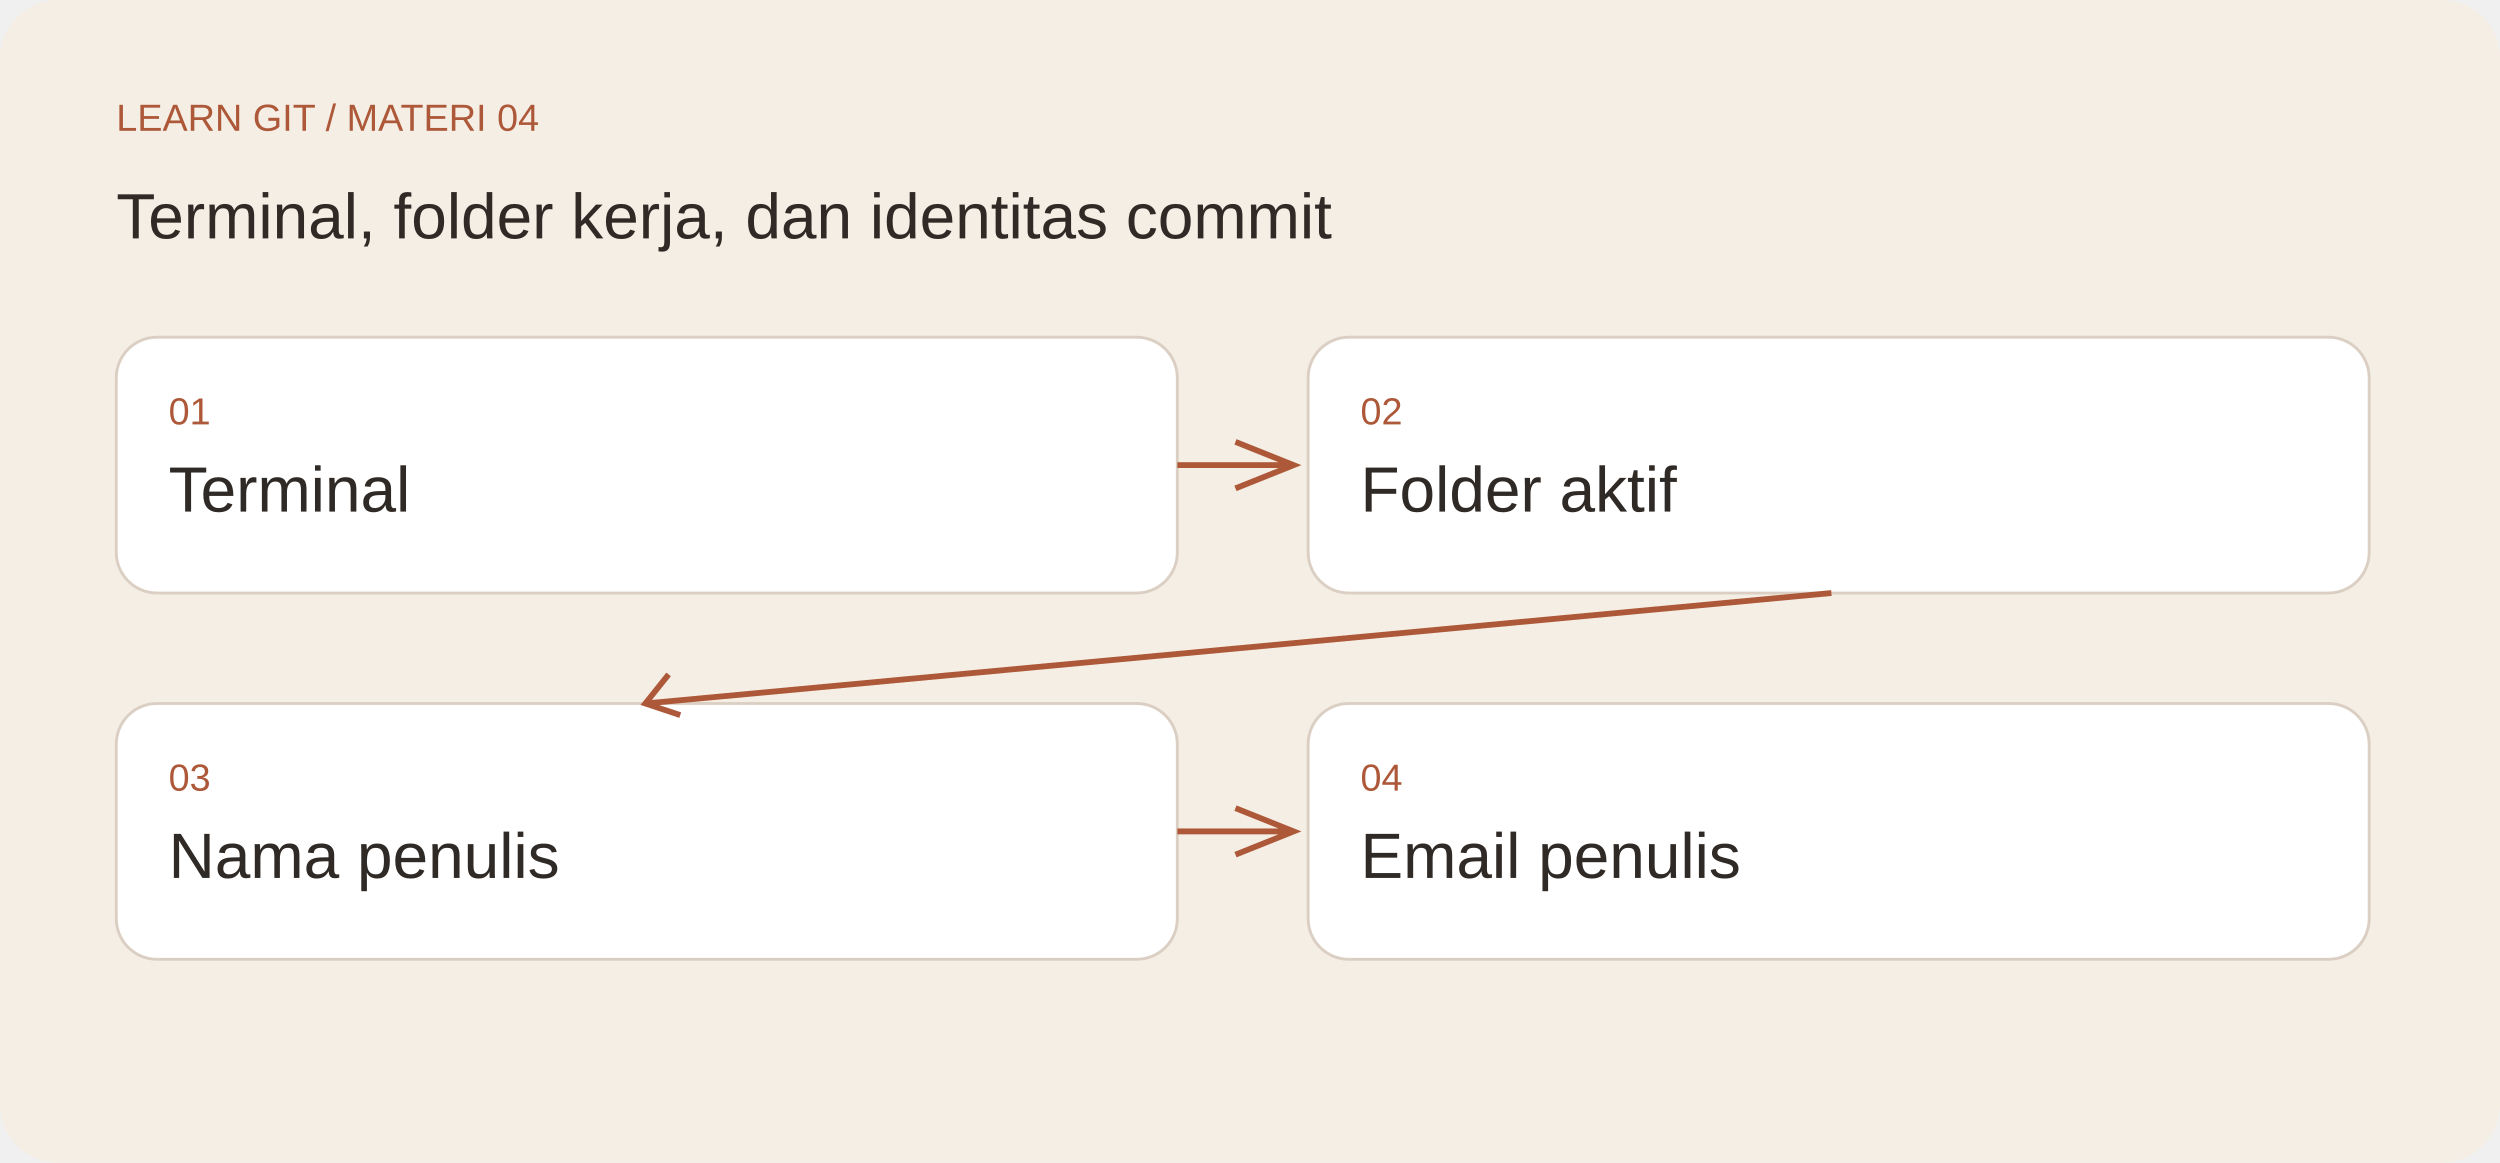
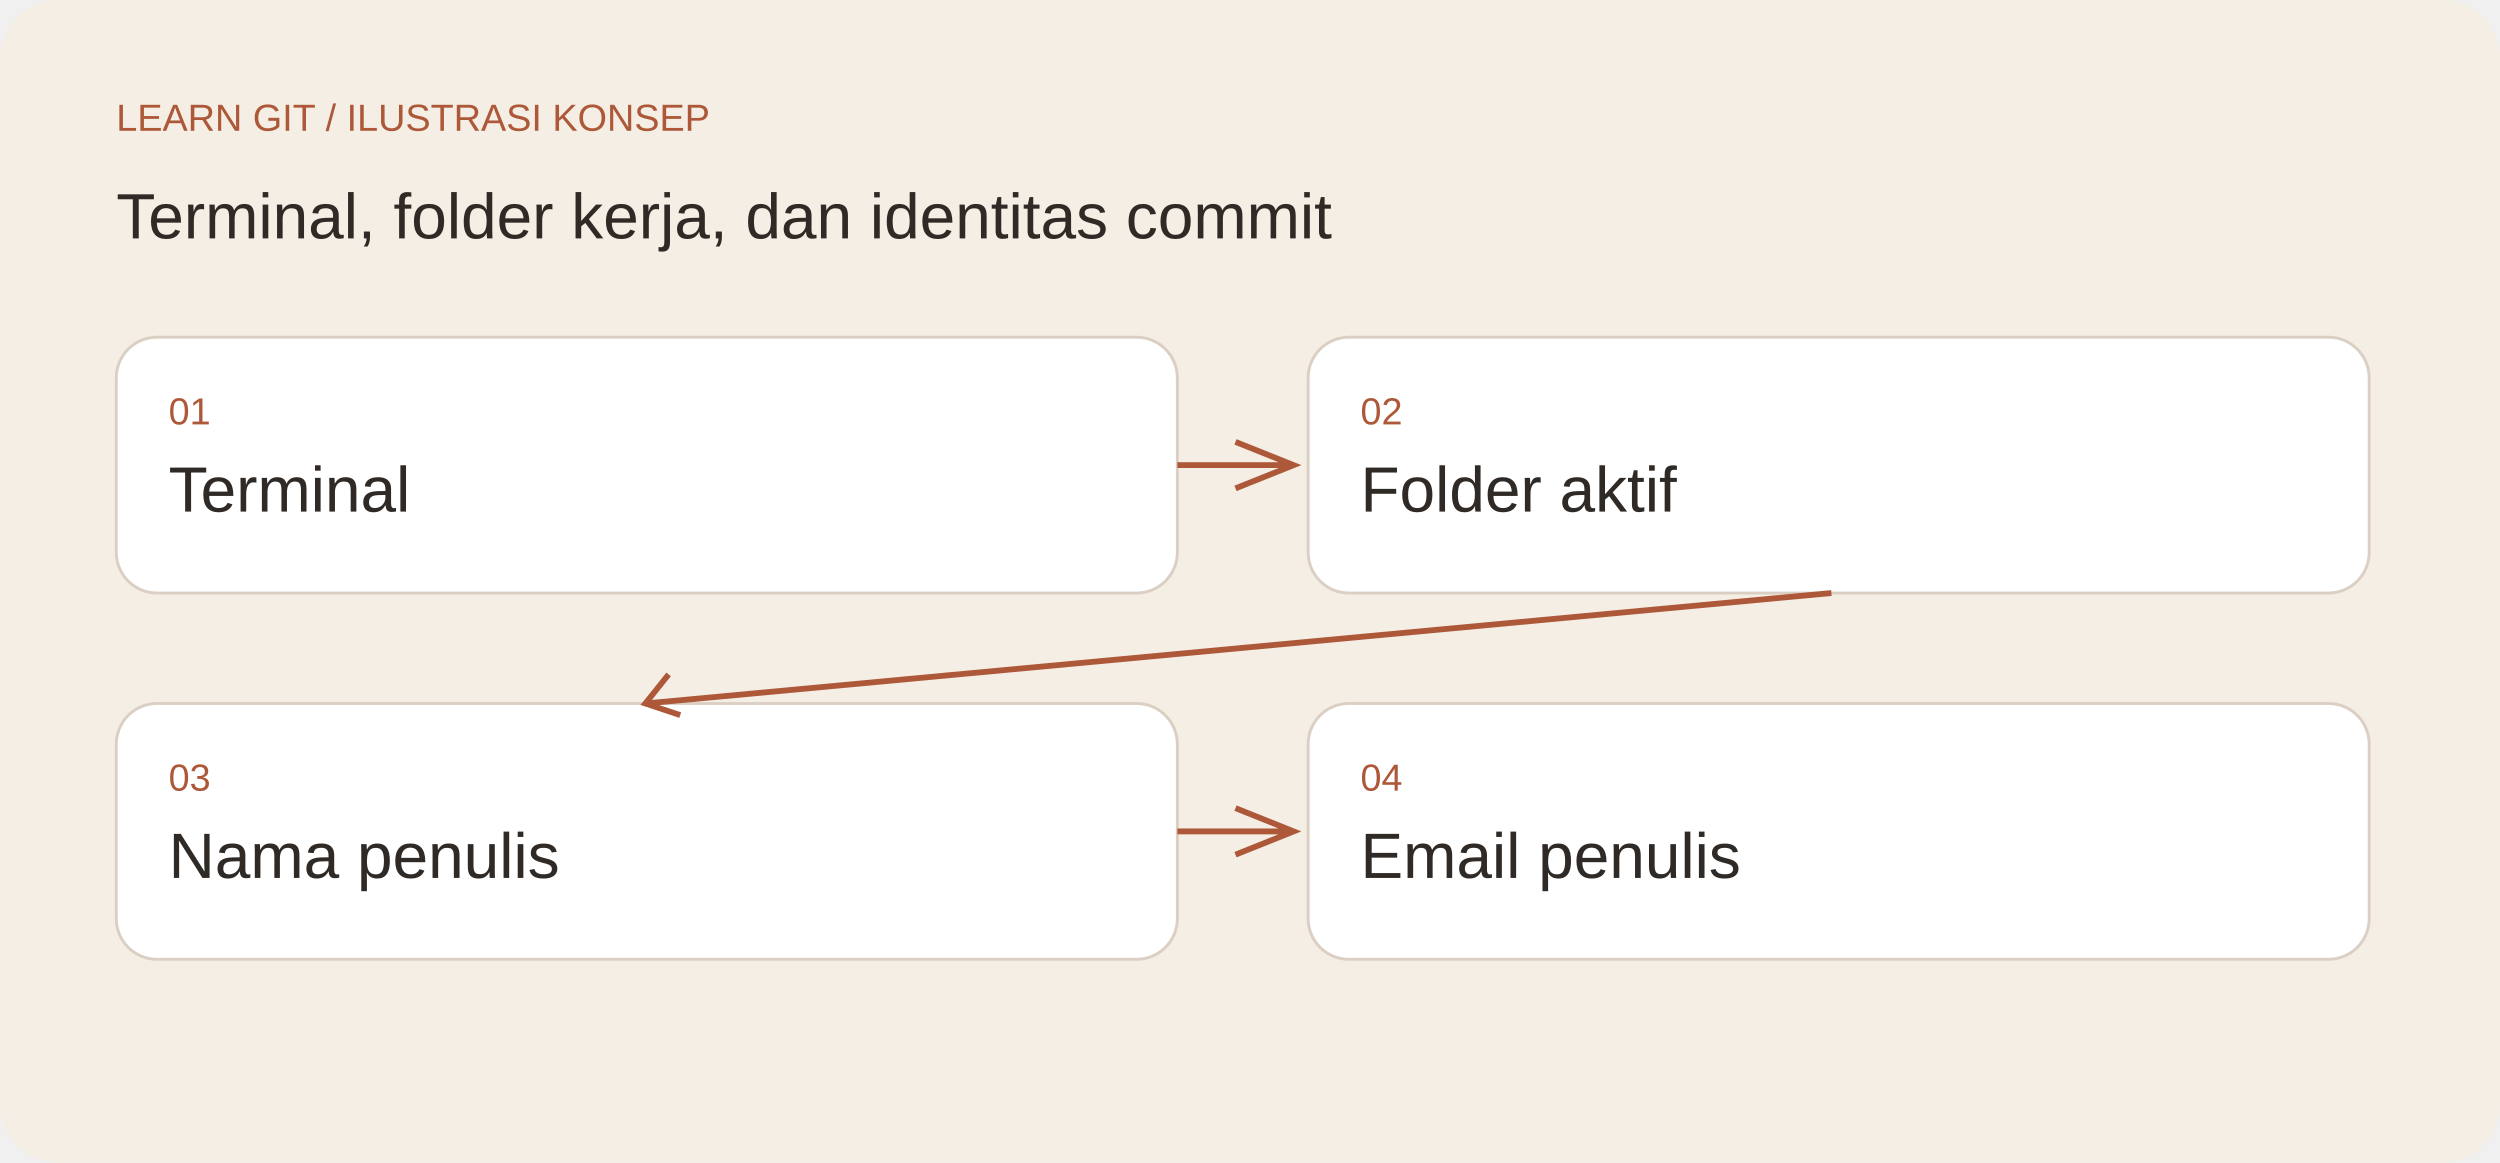
<svg xmlns="http://www.w3.org/2000/svg" width="860" height="400" viewBox="0 0 860 400">
  <rect width="860" height="400" rx="20" fill="#f5eee5" />
  <g font-family="Arial,sans-serif">
-     <text x="40" y="45" font-size="13" fill="#ad5838">LEARN GIT / MATERI 04</text>
+     <text x="40" y="45" font-size="13" fill="#ad5838">LEARN GIT / ILUSTRASI KONSEP</text>
    <text x="40" y="82" font-size="22" fill="#302a26">Terminal, folder kerja, dan identitas commit</text>
    <rect x="40" y="116" width="365" height="88" rx="14" fill="white" stroke="#dbcfc3" />
    <text x="58" y="146" font-size="13" fill="#ad5838">01</text>
    <text x="58" y="176" font-size="22" fill="#302a26">Terminal</text>
    <rect x="450" y="116" width="365" height="88" rx="14" fill="white" stroke="#dbcfc3" />
    <text x="468" y="146" font-size="13" fill="#ad5838">02</text>
    <text x="468" y="176" font-size="22" fill="#302a26">Folder aktif</text>
    <rect x="40" y="242" width="365" height="88" rx="14" fill="white" stroke="#dbcfc3" />
    <text x="58" y="272" font-size="13" fill="#ad5838">03</text>
    <text x="58" y="302" font-size="22" fill="#302a26">Nama penulis</text>
    <rect x="450" y="242" width="365" height="88" rx="14" fill="white" stroke="#dbcfc3" />
    <text x="468" y="272" font-size="13" fill="#ad5838">04</text>
    <text x="468" y="302" font-size="22" fill="#302a26">Email penulis</text>
    <path d="M405 160h40m-20-8 20 8-20 8M630 204L222 242m8-10-8 10 12 4M405 286h40m-20-8 20 8-20 8" fill="none" stroke="#ad5838" stroke-width="2" />
  </g>
</svg>
